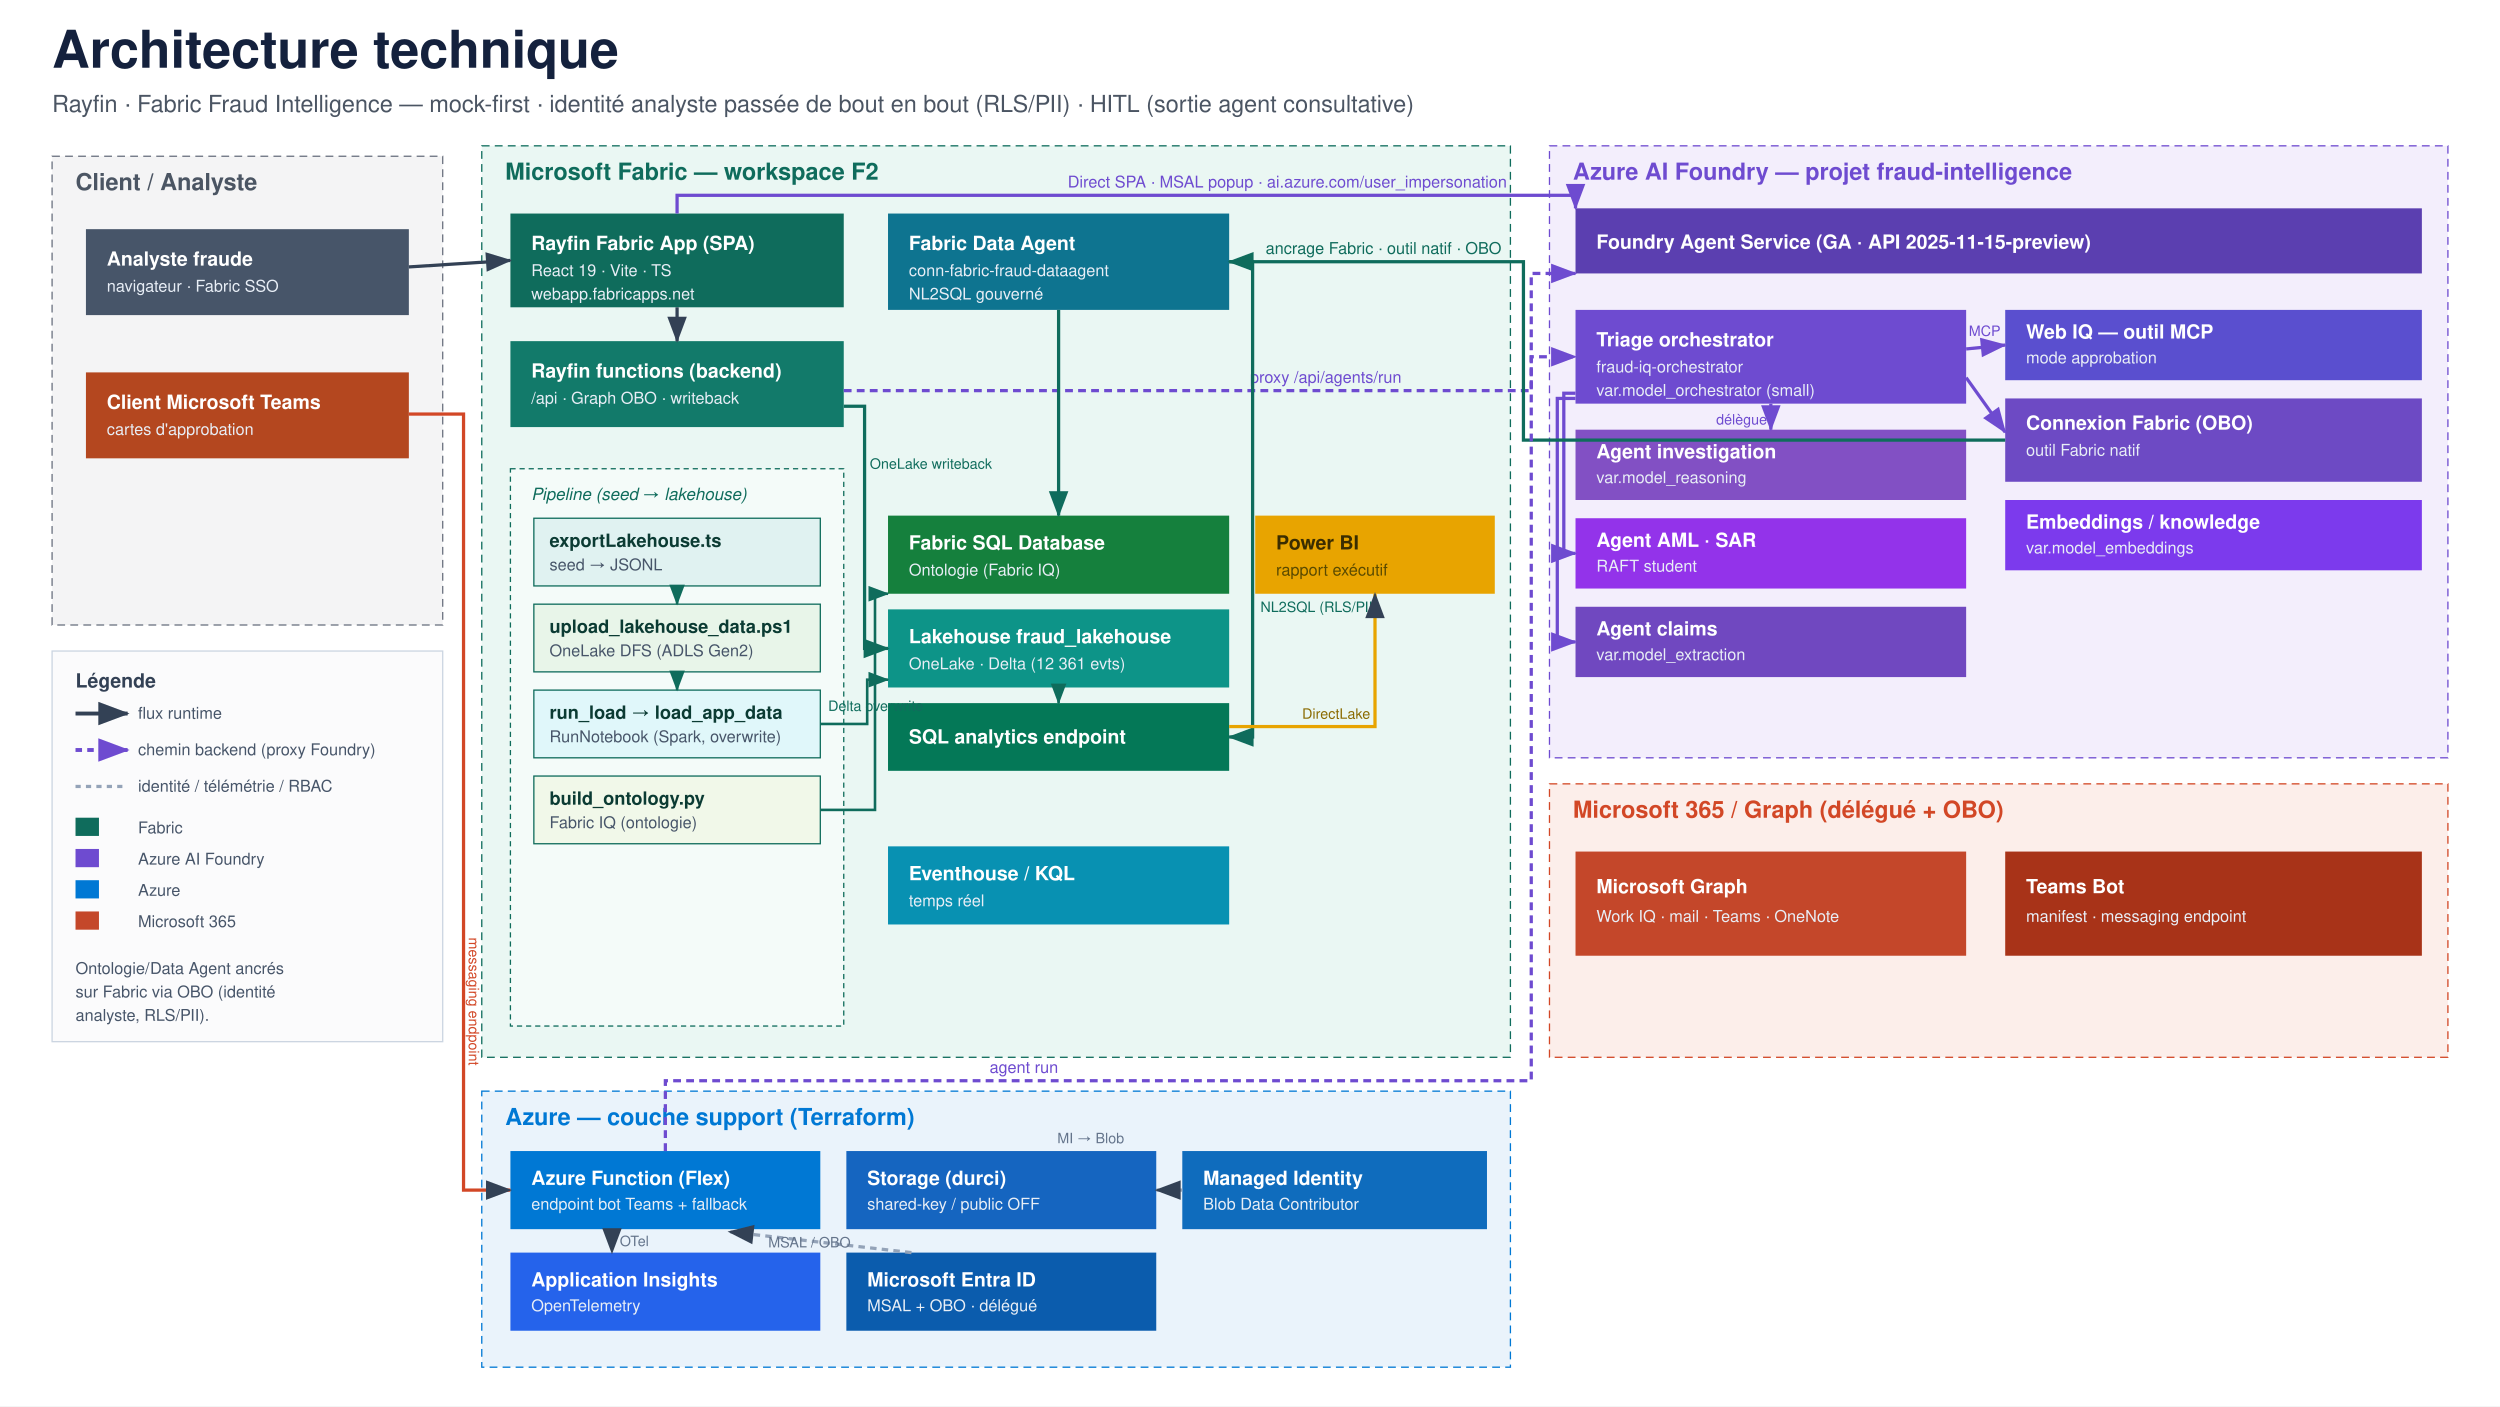
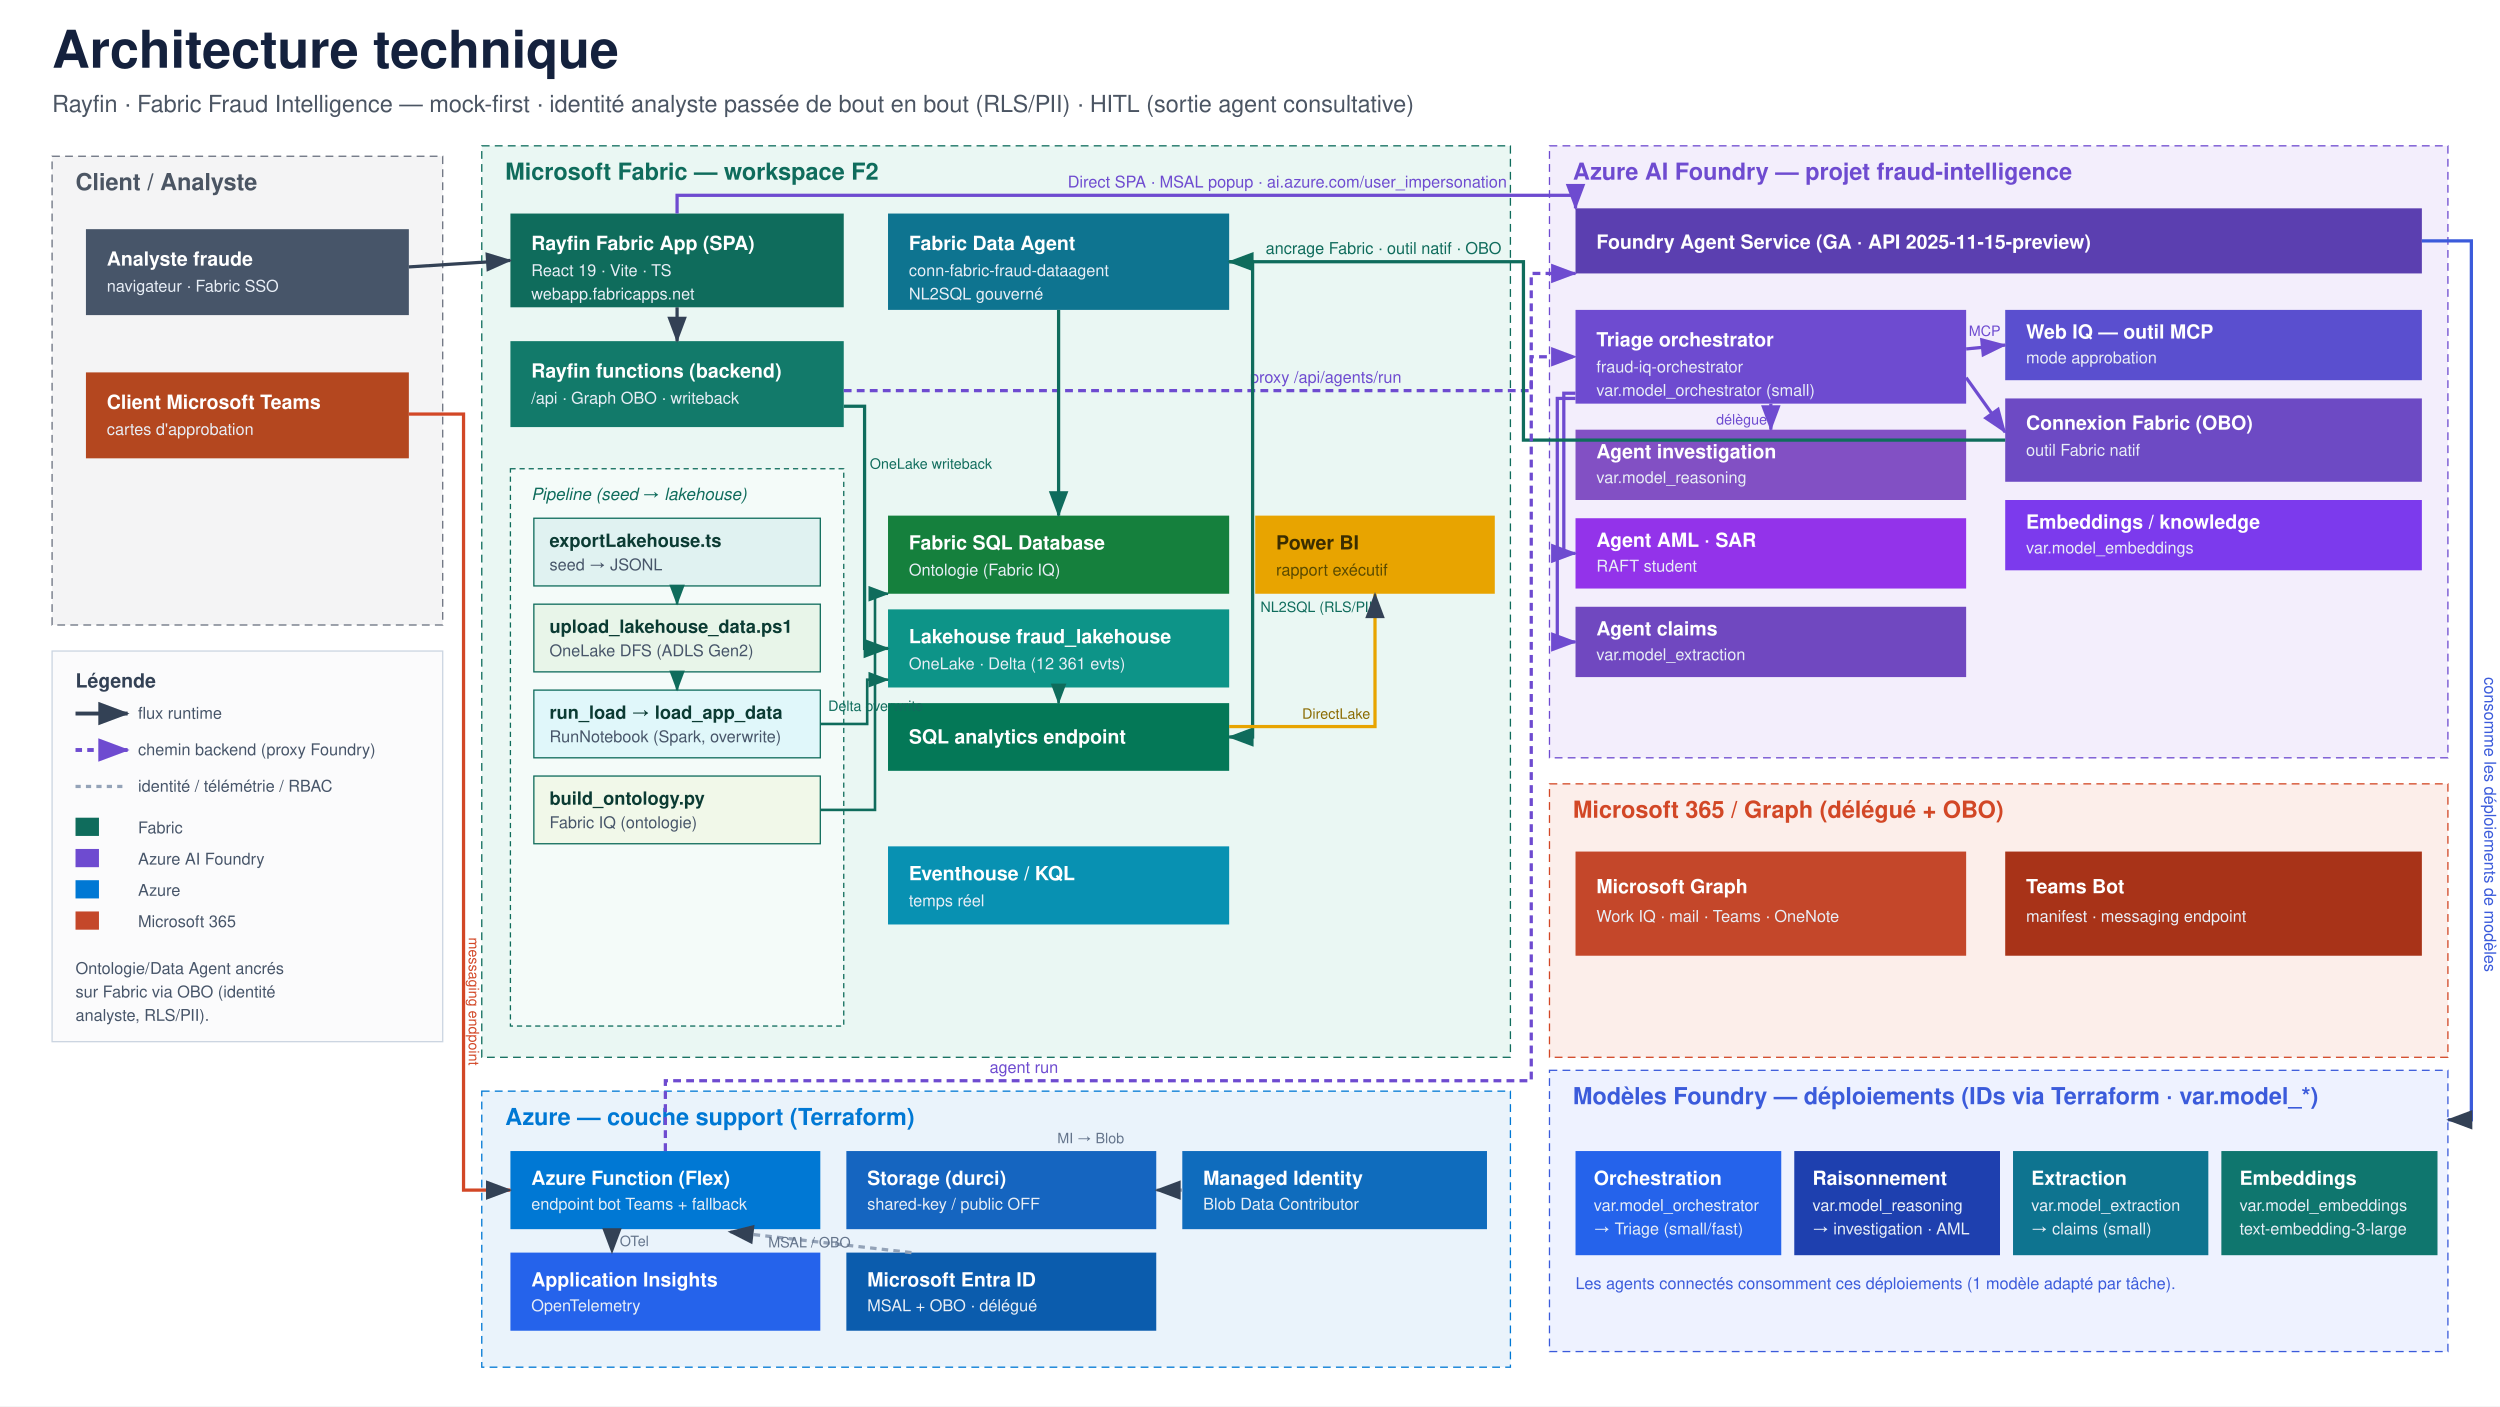
<svg xmlns="http://www.w3.org/2000/svg" width="1920" height="1080" viewBox="0 0 1920 1080" font-family="Segoe UI, -apple-system, Helvetica, Arial, sans-serif">
  <defs>
    <marker id="arr" markerWidth="9" markerHeight="9" refX="7.5" refY="3" orient="auto">
      <path d="M0,0 L8,3 L0,6 Z" fill="#334155" />
    </marker>
    <marker id="arrP" markerWidth="9" markerHeight="9" refX="7.5" refY="3" orient="auto">
      <path d="M0,0 L8,3 L0,6 Z" fill="#6E4BD0" />
    </marker>
    <marker id="arrG" markerWidth="9" markerHeight="9" refX="7.5" refY="3" orient="auto">
      <path d="M0,0 L8,3 L0,6 Z" fill="#0F6C5C" />
    </marker>
    <style>
      .t{fill:#fff;font-size:15px;font-weight:600}
      .ts{fill:#e8eef6;font-size:12.5px;font-weight:400}
      .pt{font-size:18px;font-weight:700}
      .lbl{fill:#475569;font-size:12.5px}
      .dark{fill:#0b3b33;font-size:14px;font-weight:600}
    </style>
  </defs>
  <rect x="0" y="0" width="1920" height="1080" fill="#ffffff" />
  <text x="40" y="52" font-size="40" font-weight="700" fill="#14213D">Architecture technique</text>
  <text x="40" y="86" font-size="18" fill="#4B5563">Rayfin · Fabric Fraud Intelligence — mock-first · identité analyste passée de bout en bout (RLS/PII) · HITL (sortie agent consultative)</text>
  <rect x="40" y="120" width="300" height="360" fill="#F4F4F5" stroke="#6B7280" stroke-dasharray="6 4" />
  <text x="58" y="146" class="pt" fill="#4B5563">Client / Analyste</text>
  <rect x="370" y="112" width="790" height="700" fill="#EAF7F3" stroke="#0F6C5C" stroke-dasharray="6 4" />
  <text x="388" y="138" class="pt" fill="#0F6C5C">Microsoft Fabric — workspace F2</text>
  <rect x="1190" y="112" width="690" height="470" fill="#F3EEFC" stroke="#6E4BD0" stroke-dasharray="6 4" />
  <text x="1208" y="138" class="pt" fill="#6E4BD0">Azure AI Foundry — projet fraud-intelligence</text>
  <rect x="370" y="838" width="790" height="212" fill="#EAF3FB" stroke="#0078D4" stroke-dasharray="6 4" />
  <text x="388" y="864" class="pt" fill="#0078D4">Azure — couche support (Terraform)</text>
  <rect x="1190" y="602" width="690" height="210" fill="#FCEEEA" stroke="#D24726" stroke-dasharray="6 4" />
  <text x="1208" y="628" class="pt" fill="#D24726">Microsoft 365 / Graph (délégué + OBO)</text>
  <rect x="66" y="176" width="248" height="66" fill="#475569" />
  <text x="82" y="204" class="t">Analyste fraude</text>
  <text x="82" y="224" class="ts">navigateur · Fabric SSO</text>
  <rect x="66" y="286" width="248" height="66" fill="#B4471F" />
  <text x="82" y="314" class="t">Client Microsoft Teams</text>
  <text x="82" y="334" class="ts">cartes d'approbation</text>
  <rect x="40" y="500" width="300" height="300" fill="#FBFBFC" stroke="#CBD5E1" />
  <text x="58" y="528" font-size="15" font-weight="700" fill="#334155">Légende</text>
  <line x1="58" y1="548" x2="98" y2="548" stroke="#334155" stroke-width="3" marker-end="url(#arr)" />
  <text x="106" y="552" class="lbl">flux runtime</text>
  <line x1="58" y1="576" x2="98" y2="576" stroke="#6E4BD0" stroke-width="3" stroke-dasharray="5 4" marker-end="url(#arrP)" />
  <text x="106" y="580" class="lbl">chemin backend (proxy Foundry)</text>
  <line x1="58" y1="604" x2="98" y2="604" stroke="#94a3b8" stroke-width="2.5" stroke-dasharray="4 4" />
  <text x="106" y="608" class="lbl">identité / télémétrie / RBAC</text>
  <rect x="58" y="628" width="18" height="14" fill="#0F6C5C" />
  <text x="106" y="640" class="lbl">Fabric</text>
  <rect x="58" y="652" width="18" height="14" fill="#6E4BD0" />
  <text x="106" y="664" class="lbl">Azure AI Foundry</text>
  <rect x="58" y="676" width="18" height="14" fill="#0078D4" />
  <text x="106" y="688" class="lbl">Azure</text>
  <rect x="58" y="700" width="18" height="14" fill="#C4472A" />
  <text x="106" y="712" class="lbl">Microsoft 365</text>
  <text x="58" y="748" class="lbl" font-size="11">Ontologie/Data Agent ancrés</text>
  <text x="58" y="766" class="lbl" font-size="11">sur Fabric via OBO (identité</text>
  <text x="58" y="784" class="lbl" font-size="11">analyste, RLS/PII).</text>
  <rect x="392" y="164" width="256" height="72" fill="#0F6C5C" />
  <text x="408" y="192" class="t">Rayfin Fabric App (SPA)</text>
  <text x="408" y="212" class="ts">React 19 · Vite · TS</text>
  <text x="408" y="230" class="ts">webapp.fabricapps.net</text>
  <rect x="392" y="262" width="256" height="66" fill="#127A6A" />
  <text x="408" y="290" class="t">Rayfin functions (backend)</text>
  <text x="408" y="310" class="ts">/api · Graph OBO · writeback</text>
  <rect x="392" y="360" width="256" height="428" fill="#F4FBF9" stroke="#0F6C5C" stroke-dasharray="4 3" />
  <text x="408" y="384" font-size="13" font-style="italic" fill="#0F6C5C">Pipeline (seed → lakehouse)</text>
  <rect x="410" y="398" width="220" height="52" fill="#E0F2F1" stroke="#0F6C5C" />
  <text x="422" y="420" class="dark" font-size="12.5">exportLakehouse.ts</text>
  <text x="422" y="438" class="lbl" font-size="11">seed → JSONL</text>
  <rect x="410" y="464" width="220" height="52" fill="#E8F5E9" stroke="#0F6C5C" />
  <text x="422" y="486" class="dark" font-size="12.5">upload_lakehouse_data.ps1</text>
  <text x="422" y="504" class="lbl" font-size="11">OneLake DFS (ADLS Gen2)</text>
  <rect x="410" y="530" width="220" height="52" fill="#E0F7FA" stroke="#0F6C5C" />
  <text x="422" y="552" class="dark" font-size="12.5">run_load → load_app_data</text>
  <text x="422" y="570" class="lbl" font-size="11">RunNotebook (Spark, overwrite)</text>
  <rect x="410" y="596" width="220" height="52" fill="#F1F8E9" stroke="#0F6C5C" />
  <text x="422" y="618" class="dark" font-size="12.5">build_ontology.py</text>
  <text x="422" y="636" class="lbl" font-size="11">Fabric IQ (ontologie)</text>
  <rect x="682" y="164" width="262" height="74" fill="#0E7490" />
  <text x="698" y="192" class="t">Fabric Data Agent</text>
  <text x="698" y="212" class="ts">conn-fabric-fraud-dataagent</text>
  <text x="698" y="230" class="ts">NL2SQL gouverné</text>
  <rect x="682" y="396" width="262" height="60" fill="#15803D" />
  <text x="698" y="422" class="t">Fabric SQL Database</text>
  <text x="698" y="442" class="ts">Ontologie (Fabric IQ)</text>
  <rect x="682" y="468" width="262" height="60" fill="#0D9488" />
  <text x="698" y="494" class="t">Lakehouse fraud_lakehouse</text>
  <text x="698" y="514" class="ts">OneLake · Delta (12 361 evts)</text>
  <rect x="682" y="540" width="262" height="52" fill="#047857" />
  <text x="698" y="571" class="t">SQL analytics endpoint</text>
  <rect x="682" y="650" width="262" height="60" fill="#0891B2" />
  <text x="698" y="676" class="t">Eventhouse / KQL</text>
  <text x="698" y="696" class="ts">temps réel</text>
  <rect x="964" y="396" width="184" height="60" fill="#E8A400" />
  <text x="980" y="422" font-size="15" font-weight="700" fill="#3a2d00">Power BI</text>
  <text x="980" y="442" font-size="12.5" fill="#5a4a00">rapport exécutif</text>
  <rect x="1210" y="160" width="650" height="50" fill="#5B3FB0" />
  <text x="1226" y="191" class="t" font-size="16">Foundry Agent Service (GA · API 2025-11-15-preview)</text>
  <rect x="1210" y="238" width="300" height="72" fill="#6E4BD0" />
  <text x="1226" y="266" class="t">Triage orchestrator</text>
  <text x="1226" y="286" class="ts">fraud-iq-orchestrator</text>
  <text x="1226" y="304" class="ts">var.model_orchestrator (small)</text>
  <rect x="1210" y="330" width="300" height="54" fill="#8250C4" />
  <text x="1226" y="352" class="t" font-size="14">Agent investigation</text>
  <text x="1226" y="371" class="ts">var.model_reasoning</text>
  <rect x="1210" y="398" width="300" height="54" fill="#9333EA" />
  <text x="1226" y="420" class="t" font-size="14">Agent AML · SAR</text>
  <text x="1226" y="439" class="ts">RAFT student</text>
  <rect x="1210" y="466" width="300" height="54" fill="#7048C0" />
  <text x="1226" y="488" class="t" font-size="14">Agent claims</text>
  <text x="1226" y="507" class="ts">var.model_extraction</text>
  <rect x="1540" y="238" width="320" height="54" fill="#5A4FCF" />
  <text x="1556" y="260" class="t" font-size="14">Web IQ — outil MCP</text>
  <text x="1556" y="279" class="ts">mode approbation</text>
  <rect x="1540" y="306" width="320" height="64" fill="#6D4AC4" />
  <text x="1556" y="330" class="t" font-size="14">Connexion Fabric (OBO)</text>
  <text x="1556" y="350" class="ts">outil Fabric natif</text>
  <rect x="1540" y="384" width="320" height="54" fill="#7C3AED" />
  <text x="1556" y="406" class="t" font-size="14">Embeddings / knowledge</text>
  <text x="1556" y="425" class="ts">var.model_embeddings</text>
  <rect x="392" y="884" width="238" height="60" fill="#0078D4" />
  <text x="408" y="910" class="t" font-size="14">Azure Function (Flex)</text>
  <text x="408" y="929" class="ts">endpoint bot Teams + fallback</text>
  <rect x="650" y="884" width="238" height="60" fill="#1565C0" />
  <text x="666" y="910" class="t" font-size="14">Storage (durci)</text>
  <text x="666" y="929" class="ts">shared-key / public OFF</text>
  <rect x="908" y="884" width="234" height="60" fill="#0F6CBD" />
  <text x="924" y="910" class="t" font-size="14">Managed Identity</text>
  <text x="924" y="929" class="ts">Blob Data Contributor</text>
  <rect x="392" y="962" width="238" height="60" fill="#2563EB" />
  <text x="408" y="988" class="t" font-size="14">Application Insights</text>
  <text x="408" y="1007" class="ts">OpenTelemetry</text>
  <rect x="650" y="962" width="238" height="60" fill="#0B5CAD" />
  <text x="666" y="988" class="t" font-size="14">Microsoft Entra ID</text>
  <text x="666" y="1007" class="ts">MSAL + OBO · délégué</text>
  <rect x="1210" y="654" width="300" height="80" fill="#C4472A" />
  <text x="1226" y="686" class="t">Microsoft Graph</text>
  <text x="1226" y="708" class="ts">Work IQ · mail · Teams · OneNote</text>
  <rect x="1540" y="654" width="320" height="80" fill="#A83318" />
  <text x="1556" y="686" class="t">Teams Bot</text>
  <text x="1556" y="708" class="ts">manifest · messaging endpoint</text>
  <path d="M314,205 L392,200" fill="none" stroke="#334155" stroke-width="2.5" marker-end="url(#arr)" />
  <path d="M520,236 L520,262" fill="none" stroke="#334155" stroke-width="2.5" marker-end="url(#arr)" />
  <path d="M520,164 L520,150 L1210,150 L1210,160" fill="none" stroke="#6E4BD0" stroke-width="2.5" marker-end="url(#arrP)" />
  <text x="820" y="144" fill="#6E4BD0" font-size="12.5">Direct SPA · MSAL popup · ai.azure.com/user_impersonation</text>
  <path d="M648,300 L1176,300 L1176,274 L1210,274" fill="none" stroke="#6E4BD0" stroke-width="2.5" stroke-dasharray="6 4" marker-end="url(#arrP)" />
  <text x="960" y="294" fill="#6E4BD0" font-size="12.5">proxy /api/agents/run</text>
  <path d="M648,312 L664,312 L664,498 L682,498" fill="none" stroke="#0F6C5C" stroke-width="2.5" marker-end="url(#arrG)" />
  <text x="668" y="360" fill="#0F6C5C" font-size="11">OneLake writeback</text>
  <path d="M1360,310 L1360,330" fill="none" stroke="#6E4BD0" stroke-width="2.5" marker-end="url(#arrP)" />
  <path d="M1210,302 L1201,302 L1201,425 L1210,425" fill="none" stroke="#6E4BD0" stroke-width="2.5" marker-end="url(#arrP)" />
  <path d="M1210,306 L1196,306 L1196,493 L1210,493" fill="none" stroke="#6E4BD0" stroke-width="2.5" marker-end="url(#arrP)" />
  <text x="1318" y="326" fill="#6E4BD0" font-size="11">délègue</text>
  <path d="M1510,268 L1540,265" fill="none" stroke="#6E4BD0" stroke-width="2.5" marker-end="url(#arrP)" />
  <text x="1512" y="258" fill="#6E4BD0" font-size="11">MCP</text>
  <path d="M1510,290 L1540,332" fill="none" stroke="#6E4BD0" stroke-width="2.5" marker-end="url(#arrP)" />
  <path d="M1540,338 L1170,338 L1170,201 L944,201" fill="none" stroke="#0F6C5C" stroke-width="2.5" marker-end="url(#arrG)" />
  <text x="972" y="195" fill="#0F6C5C" font-size="12.5">ancrage Fabric · outil natif · OBO</text>
  <path d="M813,238 L813,396" fill="none" stroke="#0F6C5C" stroke-width="2.5" marker-end="url(#arrG)" />
  <path d="M944,201 L962,201 L962,566 L944,566" fill="none" stroke="#0F6C5C" stroke-width="2.5" marker-end="url(#arrG)" />
  <text x="968" y="470" fill="#0F6C5C" font-size="11">NL2SQL (RLS/PII)</text>
  <path d="M520,450 L520,464" fill="none" stroke="#0F6C5C" stroke-width="2" marker-end="url(#arrG)" />
  <path d="M520,516 L520,530" fill="none" stroke="#0F6C5C" stroke-width="2" marker-end="url(#arrG)" />
  <path d="M630,556 L666,556 L666,522 L682,522" fill="none" stroke="#0F6C5C" stroke-width="2" marker-end="url(#arrG)" />
  <text x="636" y="546" fill="#0F6C5C" font-size="11">Delta overwrite</text>
  <path d="M630,622 L672,622 L672,456 L682,456" fill="none" stroke="#0F6C5C" stroke-width="2" marker-end="url(#arrG)" />
  <path d="M813,528 L813,540" fill="none" stroke="#0F6C5C" stroke-width="2" marker-end="url(#arrG)" />
  <path d="M944,558 L1056,558 L1056,456" fill="none" stroke="#E8A400" stroke-width="2.5" marker-end="url(#arr)" />
  <text x="1000" y="552" fill="#8a6a00" font-size="11">DirectLake</text>
  <path d="M314,318 L356,318 L356,914 L392,914" fill="none" stroke="#D24726" stroke-width="2.5" marker-end="url(#arr)" />
  <text x="360" y="720" fill="#D24726" font-size="11" transform="rotate(90 360 720)">messaging endpoint</text>
  <path d="M511,884 L511,830 L1176,830 L1176,210 L1210,210" fill="none" stroke="#6E4BD0" stroke-width="2.5" stroke-dasharray="6 4" marker-end="url(#arrP)" />
  <text x="760" y="824" fill="#6E4BD0" font-size="12.5">agent run</text>
  <path d="M908,914 L888,914" fill="none" stroke="#94a3b8" stroke-width="2.5" stroke-dasharray="5 4" marker-end="url(#arr)" />
  <text x="812" y="878" fill="#64748b" font-size="11">MI → Blob</text>
  <path d="M470,944 L470,962" fill="none" stroke="#94a3b8" stroke-width="2.5" stroke-dasharray="5 4" marker-end="url(#arr)" />
  <text x="476" y="957" fill="#64748b" font-size="11">OTel</text>
  <path d="M700,962 L560,946" fill="none" stroke="#94a3b8" stroke-width="2.5" stroke-dasharray="5 4" marker-end="url(#arr)" />
  <text x="590" y="958" fill="#64748b" font-size="11">MSAL / OBO</text>
+   <rect x="1190" y="822" width="690" height="216" fill="#EEF2FF" stroke="#3B5BDB" stroke-dasharray="6 4" />
+   <text x="1208" y="848" class="pt" fill="#3B5BDB">Modèles Foundry — déploiements (IDs via Terraform · var.model_*)</text>
+   <rect x="1210" y="884" width="158" height="80" fill="#2563EB" />
+   <text x="1224" y="910" class="t" font-size="14">Orchestration</text>
+   <text x="1224" y="930" class="ts" font-size="11.5">var.model_orchestrator</text>
+   <text x="1224" y="948" class="ts" font-size="11.5">→ Triage (small/fast)</text>
+   <rect x="1378" y="884" width="158" height="80" fill="#1E40AF" />
+   <text x="1392" y="910" class="t" font-size="14">Raisonnement</text>
+   <text x="1392" y="930" class="ts" font-size="11.5">var.model_reasoning</text>
+   <text x="1392" y="948" class="ts" font-size="11.5">→ investigation · AML</text>
+   <rect x="1546" y="884" width="150" height="80" fill="#0E7490" />
+   <text x="1560" y="910" class="t" font-size="14">Extraction</text>
+   <text x="1560" y="930" class="ts" font-size="11.5">var.model_extraction</text>
+   <text x="1560" y="948" class="ts" font-size="11.5">→ claims (small)</text>
+   <rect x="1706" y="884" width="166" height="80" fill="#0F766E" />
+   <text x="1720" y="910" class="t" font-size="14">Embeddings</text>
+   <text x="1720" y="930" class="ts" font-size="11.5">var.model_embeddings</text>
+   <text x="1720" y="948" class="ts" font-size="11.5">text-embedding-3-large</text>
+   <text x="1210" y="990" fill="#3B5BDB" font-size="12.5">Les agents connectés consomment ces déploiements (1 modèle adapté par tâche).</text>
+   <path d="M1860,185 L1898,185 L1898,860 L1880,860" fill="none" stroke="#3B5BDB" stroke-width="2.5" marker-end="url(#arr)" />
+   <text x="1908" y="520" fill="#3B5BDB" font-size="12.5" transform="rotate(90 1908 520)">consomme les déploiements de modèles</text>
</svg>
